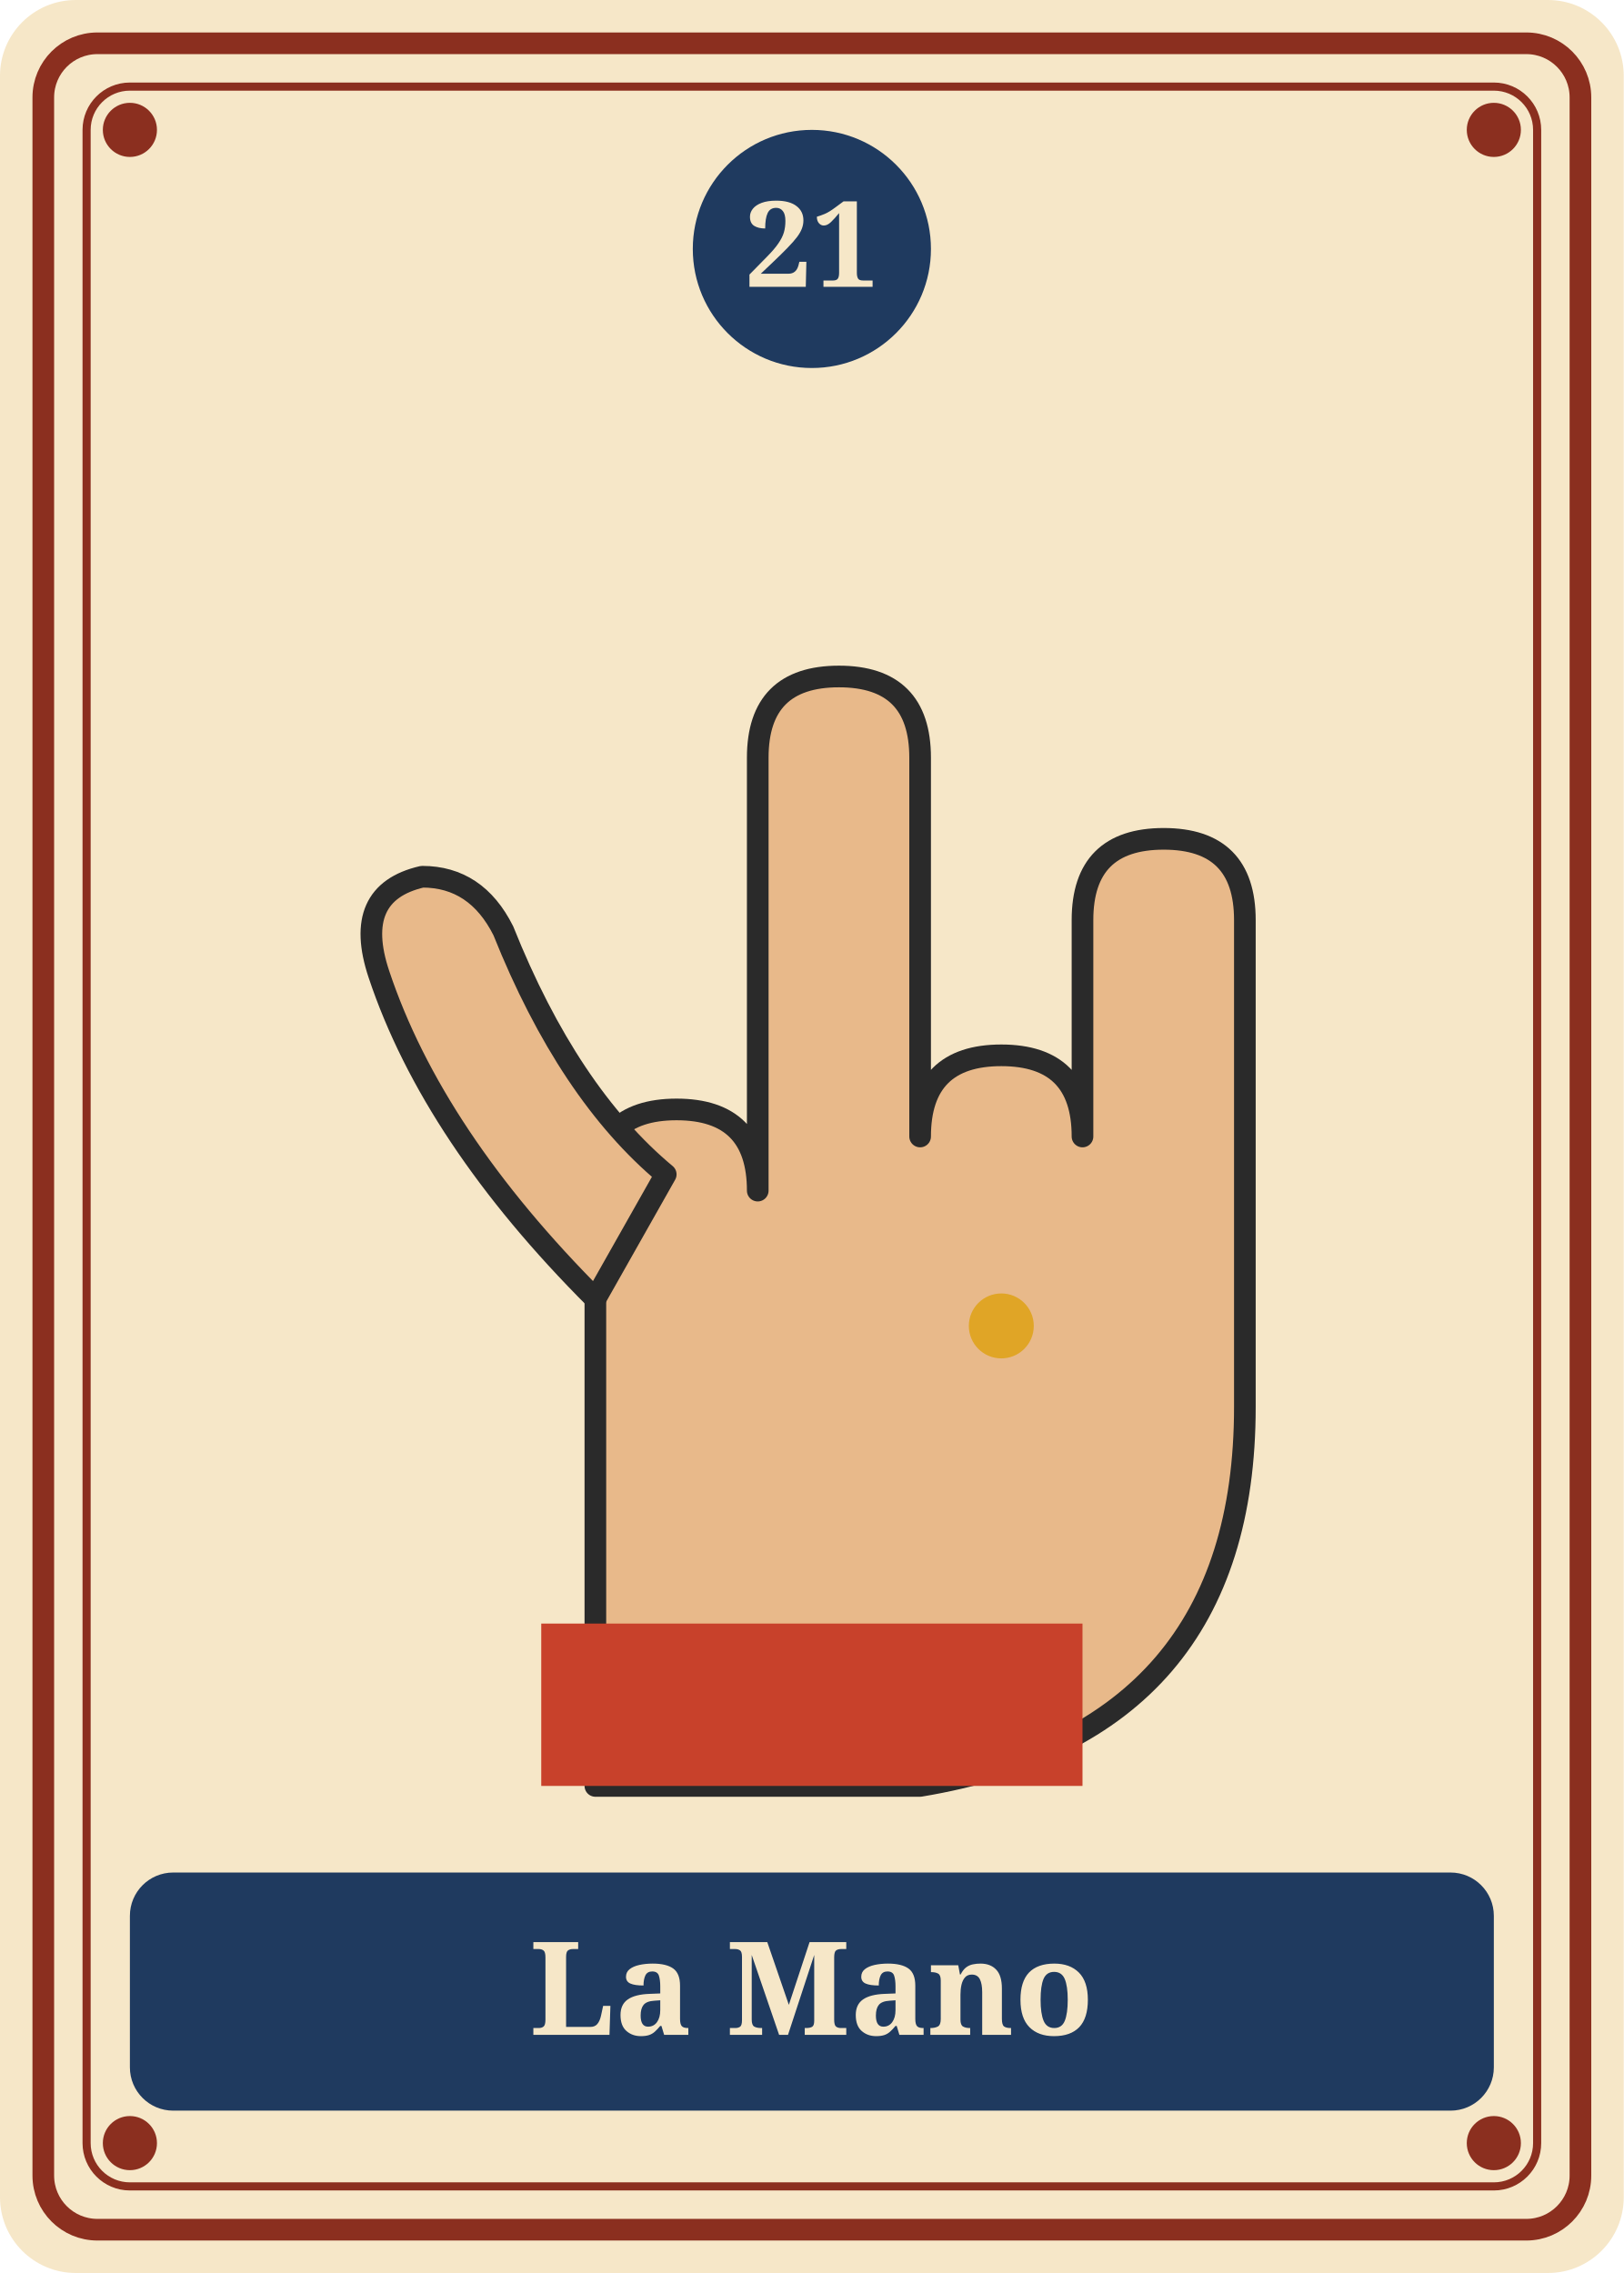
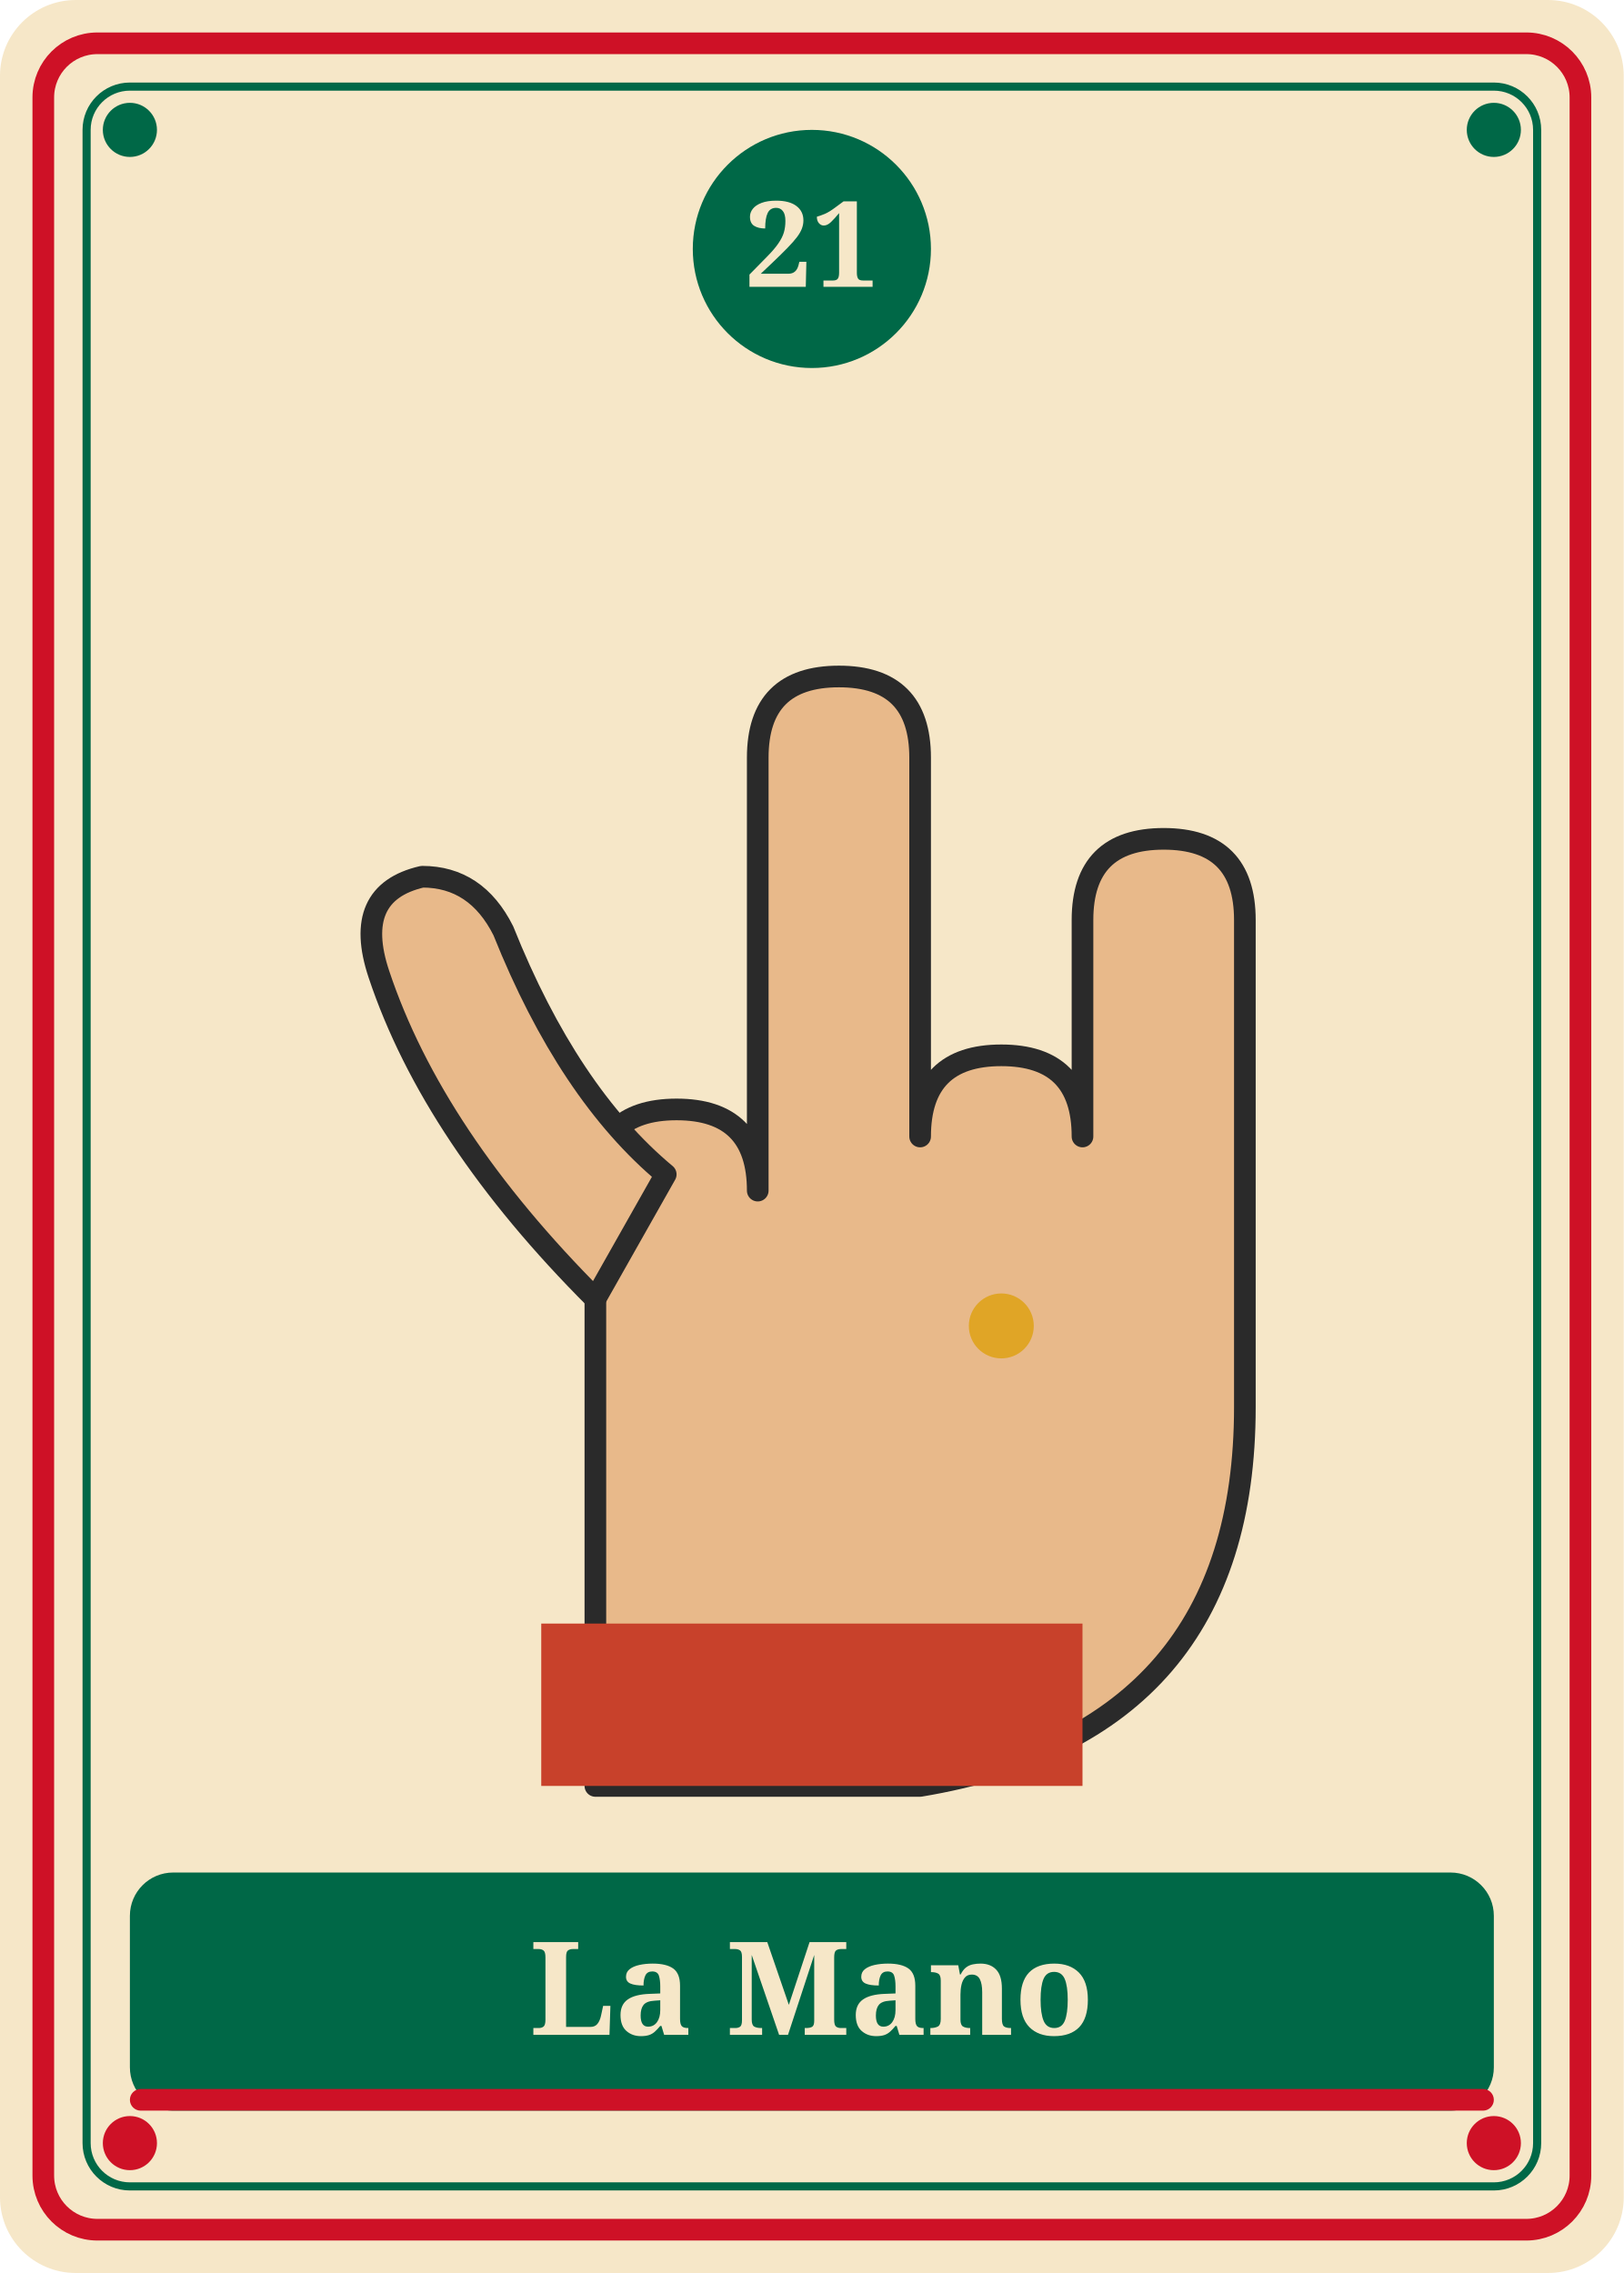
<svg xmlns="http://www.w3.org/2000/svg" viewBox="0 0 300 420" width="300" height="420">
  <rect width="300" height="420" rx="14" fill="#f6e7c8" />
-   <rect x="8" y="8" width="284" height="404" rx="10" fill="none" stroke="#8b2f1f" stroke-width="4" />
-   <rect x="16" y="16" width="268" height="388" rx="8" fill="none" stroke="#8b2f1f" stroke-width="1.5" />
-   <g fill="#8b2f1f">
+   <rect x="8" y="8" width="284" height="404" rx="10" fill="none" stroke="#ce1126" stroke-width="4" />
+   <rect x="16" y="16" width="268" height="388" rx="8" fill="none" stroke="#006847" stroke-width="1.5" />
+   <g fill="#006847">
    <circle cx="24" cy="24" r="5" />
    <circle cx="276" cy="24" r="5" />
+   </g>
+   <g fill="#ce1126">
    <circle cx="24" cy="396" r="5" />
    <circle cx="276" cy="396" r="5" />
  </g>
-   <circle cx="150" cy="46" r="22" fill="#1f3a5f" />
+   <circle cx="150" cy="46" r="22" fill="#006847" />
  <text x="150" y="53" text-anchor="middle" font-family="Georgia, serif" font-size="22" font-weight="bold" fill="#f6e7c8">21</text>
  <g>
    <path d="M110 330 v-110 q0 -15 15 -15 q15 0 15 15 v-80 q0 -15 15 -15 q15 0 15 15 v70 q0 -15 15 -15 q15 0 15 15 v-40 q0 -15 15 -15 q15 0 15 15 v90 q0 60 -60 70 z" fill="#e8b98a" stroke="#2a2a2a" stroke-width="4" stroke-linejoin="round" />
    <path d="M110 240 q-30 -30 -40 -60 q-5 -15 8 -18 q10 0 15 10 q12 30 30 45 z" fill="#e8b98a" stroke="#2a2a2a" stroke-width="4" stroke-linejoin="round" />
    <rect x="100" y="300" width="100" height="30" fill="#c8412b" />
    <circle cx="185" cy="245" r="6" fill="#e0a526" />
  </g>
-   <rect x="24" y="346" width="252" height="44" rx="8" fill="#1f3a5f" />
+   <rect x="24" y="346" width="252" height="44" rx="8" fill="#006847" />
+   <rect x="24" y="386" width="252" height="4" rx="2" fill="#ce1126" />
  <text x="150" y="376" text-anchor="middle" font-family="Georgia, serif" font-size="24" font-weight="bold" fill="#f6e7c8">La Mano</text>
</svg>
